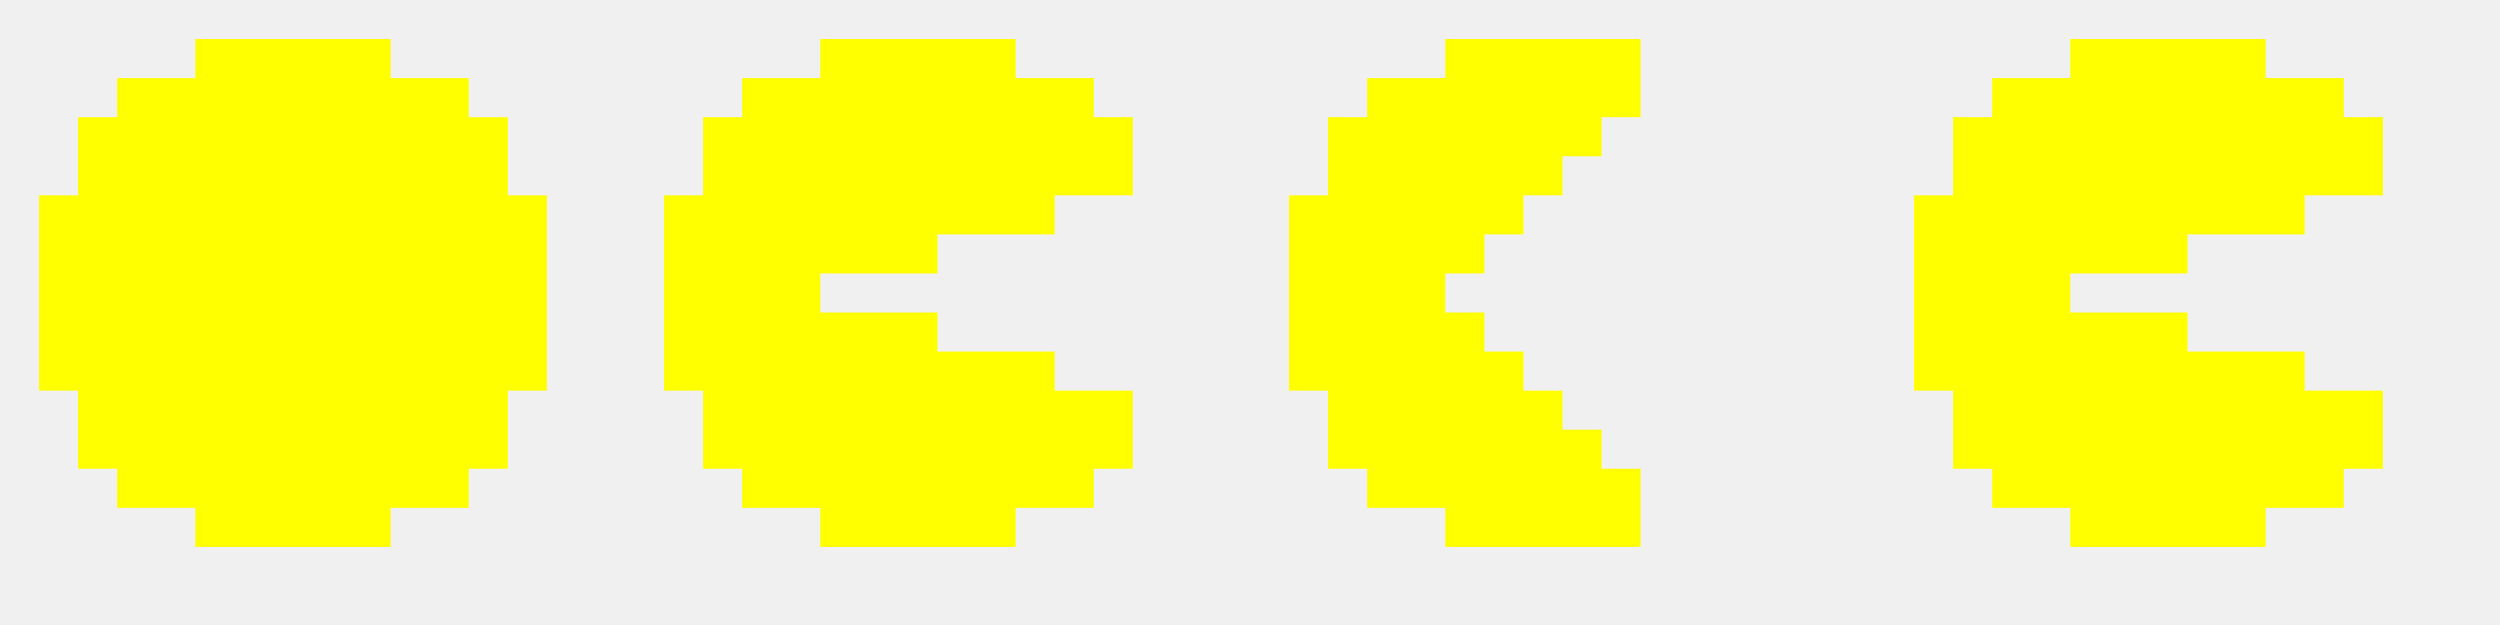
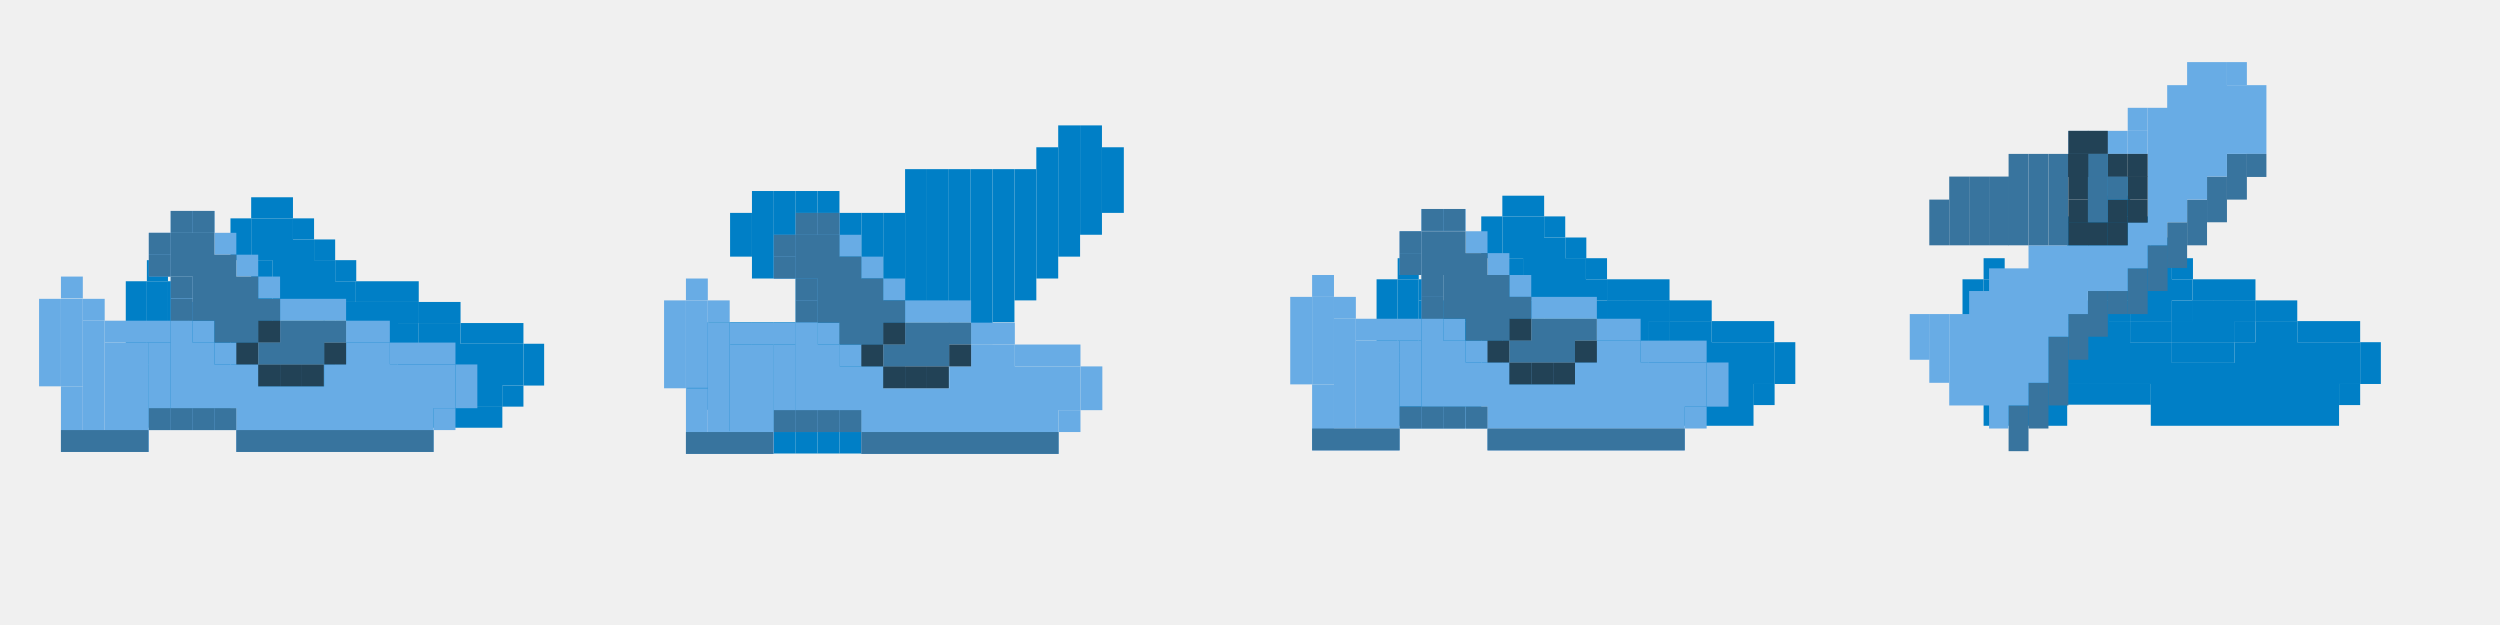
- <svg xmlns="http://www.w3.org/2000/svg" width="64" height="16" viewBox="0 0 64 16" fill="none">
-   <path d="M5 2H3V3H2V5H1V10H2V12H3V13H5V14H10V13H12V12H13V10H14V5H13V3H12V2H10V1H5V2Z" fill="#FFFF00" />
-   <path d="M17 5V10H18V12H19V13H21V14H26V13H28V12H29V10H27V9H24V8H21V7H24V6H27V5H29V3H28V2H26V1H21V2H19V3H18V5H17Z" fill="#FFFF00" />
-   <path d="M33 5V10H34V12H35V13H37V14H42V12H41V11H40V10H39V9H38V8H37V7H38V6H39V5H40V4H41V3H42V1H37V2H35V3H34V5H33Z" fill="#FFFF00" />
-   <path d="M49 5V10H50V12H51V13H53V14H58V13H60V12H61V10H59V9H56V8H53V7H56V6H59V5H61V3H60V2H58V1H53V2H51V3H50V5H49Z" fill="#FFFF00" />
+ <svg xmlns="http://www.w3.org/2000/svg" id="Calque_2" viewBox="0 0 64 16">
+   <defs>
+     <style>.cls-1{fill:#68ace5;}.cls-2{fill:#007fc6;}.cls-3{fill:#fff;}.cls-4{fill:#224256;}.cls-5{fill:#38749e;}</style>
+   </defs>
+   <g>
+     <rect class="cls-2" x="18.13" y="8.25" width=".56" height="2.8" />
+     <rect class="cls-2" x="18.69" y="8.25" width=".56" height="2.8" />
+     <rect class="cls-2" x="19.25" y="8.25" width=".56" height="2.8" />
+     <rect class="cls-2" x="19.81" y="8.25" width=".56" height="3.36" />
+     <rect class="cls-2" x="20.37" y="4.89" width=".56" height="6.72" />
+     <rect class="cls-2" x="20.93" y="4.89" width=".56" height="6.72" />
+     <rect class="cls-2" x="21.49" y="5.45" width=".56" height="6.16" />
+     <rect class="cls-2" x="22.05" y="5.45" width=".56" height="5.04" />
+     <rect class="cls-2" x="22.61" y="5.45" width=".56" height="4.48" />
+     <rect class="cls-2" x="23.17" y="4.33" width=".56" height="4.48" />
+     <rect class="cls-2" x="23.73" y="4.33" width=".56" height="4.48" />
+     <rect class="cls-2" x="24.29" y="4.33" width=".56" height="4.48" />
+     <rect class="cls-2" x="24.85" y="4.33" width=".56" height="4.48" />
+     <rect class="cls-2" x="25.41" y="4.33" width=".56" height="3.92" />
+     <rect class="cls-2" x="25.97" y="4.33" width=".56" height="3.36" />
+     <rect class="cls-2" x="26.53" y="3.77" width=".56" height="3.36" />
+     <rect class="cls-2" x="27.09" y="3.21" width=".56" height="3.36" />
+     <rect class="cls-2" x="27.65" y="3.21" width=".56" height="2.8" />
+     <rect class="cls-2" x="28.21" y="3.77" width=".56" height="1.68" />
+     <rect class="cls-2" x="17.57" y="8.25" width=".56" height="2.24" />
+     <rect class="cls-2" x="19.81" y="4.89" width=".56" height="2.24" />
+     <rect class="cls-2" x="19.25" y="4.89" width=".56" height="2.24" />
+     <rect class="cls-2" x="18.69" y="5.45" width=".56" height="1.12" />
+   </g>
+   <g>
+     <g>
+       <polygon class="cls-2" points="4.83 10.41 4.29 10.41 4.29 9.87 4.29 9.34 3.76 9.34 3.76 9.87 3.76 10.41 3.76 10.95 4.29 10.95 4.83 10.95 5.36 10.95 5.9 10.95 5.9 10.41 5.36 10.41 4.83 10.41" />
+       <polygon class="cls-2" points="7.5 9.87 6.97 9.87 6.43 9.87 5.9 9.87 5.9 10.41 6.43 10.41 6.97 10.41 7.5 10.41 8.04 10.41 8.04 9.87 7.5 9.87" />
+       <rect class="cls-2" x="12.86" y="9.87" width=".54" height=".54" />
+       <polygon class="cls-2" points="13.4 8.8 13.4 9.34 13.4 9.87 13.93 9.87 13.93 9.34 13.93 8.8 13.4 8.8" />
+       <polygon class="cls-2" points="12.33 8.8 12.86 8.8 13.4 8.8 13.4 8.27 12.86 8.27 12.33 8.27 11.79 8.27 11.79 8.8 12.33 8.8" />
+       <polygon class="cls-2" points="11.25 8.27 11.79 8.27 11.79 7.73 11.25 7.73 10.72 7.73 10.72 8.27 11.25 8.27" />
+       <rect class="cls-2" x="10.18" y="8.27" width=".54" height=".54" />
+       <polygon class="cls-2" points="9.11 8.8 8.58 8.8 8.58 9.34 9.11 9.34 9.65 9.34 10.18 9.34 10.18 8.8 9.65 8.8 9.11 8.8" />
+       <polygon class="cls-2" points="8.04 8.27 7.5 8.27 7.5 8.8 8.04 8.8 8.58 8.8 8.58 8.27 8.04 8.27" />
+       <rect class="cls-2" x="8.58" y="7.73" width=".54" height=".54" />
+       <polygon class="cls-2" points="9.65 7.73 10.18 7.73 10.72 7.73 10.72 7.2 10.18 7.2 9.65 7.2 9.11 7.2 9.11 7.73 9.65 7.73" />
+       <rect class="cls-2" x="8.58" y="6.66" width=".54" height=".54" />
+       <rect class="cls-2" x="8.04" y="6.13" width=".54" height=".54" />
+       <polygon class="cls-2" points="7.5 5.59 7.5 5.05 6.97 5.05 6.43 5.05 6.43 5.59 6.97 5.59 7.5 5.59" />
+       <polygon class="cls-2" points="6.43 5.59 5.9 5.59 5.9 6.13 5.9 6.66 6.43 6.66 6.43 6.13 6.43 5.59" />
+       <rect class="cls-2" x="3.76" y="6.66" width=".54" height=".54" />
+       <rect class="cls-2" x="4.29" y="7.2" width=".54" height=".54" />
+       <polygon class="cls-2" points="5.36 8.27 5.9 8.27 6.43 8.27 6.43 7.73 5.9 7.73 5.36 7.73 4.83 7.73 4.83 8.27 5.36 8.27" />
+       <polygon class="cls-2" points="6.97 7.2 6.97 6.66 6.43 6.66 6.43 7.2 6.43 7.73 6.97 7.73 6.97 7.2" />
+       <rect class="cls-2" x="7.5" y="5.59" width=".54" height=".54" />
+       <rect class="cls-2" x="6.97" y="7.73" width=".54" height=".54" />
+       <polygon class="cls-2" points="8.58 10.41 8.04 10.41 8.04 10.95 8.58 10.95 9.11 10.95 12.86 10.95 12.86 10.41 9.11 10.41 8.58 10.41" />
+       <polygon class="cls-2" points="3.76 8.27 3.76 7.73 3.76 7.2 3.22 7.2 3.22 7.73 3.22 8.27 3.22 8.8 3.22 9.34 3.76 9.34 3.76 8.8 3.76 8.27" />
+     </g>
+     <rect class="cls-2" x="4.29" y="7.73" width=".54" height="2.68" />
+     <rect class="cls-2" x="5.9" y="8.27" width=".54" height="1.61" />
+     <rect class="cls-2" x="9.65" y="7.73" width=".54" height="1.07" />
+     <rect class="cls-2" x="9.11" y="7.73" width=".54" height="1.07" />
+     <g>
+       <rect class="cls-2" x="3.76" y="7.2" width=".54" height="2.14" />
+       <polygon class="cls-2" points="4.83 8.27 4.83 10.41 5.36 10.41 5.9 10.41 5.9 8.27 5.36 8.27 4.83 8.27" />
+       <polygon class="cls-2" points="12.86 8.8 12.33 8.8 11.79 8.8 11.79 8.27 11.25 8.27 10.72 8.27 10.72 8.8 10.18 8.8 10.18 9.34 9.65 9.34 9.11 9.34 8.58 9.34 8.58 8.8 8.04 8.8 7.5 8.8 7.5 8.27 6.97 8.27 6.97 7.73 6.43 7.73 6.43 9.87 6.97 9.87 7.5 9.87 8.04 9.87 8.04 10.41 8.58 10.41 9.11 10.41 9.65 10.41 10.18 10.41 10.72 10.41 11.25 10.41 11.79 10.41 12.33 10.41 12.86 10.41 12.86 9.87 13.4 9.87 13.4 8.8 12.86 8.8" />
+     </g>
+     <polygon class="cls-2" points="8.58 7.2 8.58 6.66 8.04 6.66 8.04 6.13 7.5 6.13 7.5 5.59 6.97 5.59 6.43 5.59 6.43 6.66 6.97 6.66 6.97 7.73 7.5 7.73 7.5 8.27 8.04 8.27 8.58 8.27 8.58 7.73 9.11 7.73 9.11 7.2 8.58 7.2" />
+     <rect class="cls-2" x="8.58" y="8.27" width=".54" height=".54" />
+     <rect class="cls-2" x="10.18" y="7.73" width=".54" height=".54" />
+     <polygon class="cls-2" points="9.11 7.73 9.11 8.27 8.58 8.27 8.58 8.8 10.18 8.8 10.18 8.27 10.72 8.27 10.72 7.73 9.11 7.73" />
+     <rect class="cls-2" x="4.29" y="9.87" width="1.61" height=".54" />
+     <rect class="cls-2" x="8.04" y="9.87" width="4.82" height=".54" />
+   </g>
+   <g>
+     <g>
+       <polygon class="cls-1" points="2.68 11.01 2.12 11.01 2.12 10.45 2.12 9.89 1.56 9.89 1.56 10.45 1.56 11.01 1.56 11.57 2.12 11.57 2.68 11.57 3.24 11.57 3.81 11.57 3.81 11.01 3.24 11.01 2.68 11.01" />
+       <polygon class="cls-1" points="5.49 10.45 4.93 10.45 4.37 10.45 3.81 10.45 3.81 11.01 4.37 11.01 4.93 11.01 5.49 11.01 6.05 11.01 6.05 10.45 5.49 10.45" />
+       <rect class="cls-1" x="11.1" y="10.45" width=".56" height=".56" />
+       <polygon class="cls-1" points="11.66 9.33 11.66 9.89 11.66 10.45 12.22 10.45 12.22 9.89 12.22 9.33 11.66 9.33" />
+       <polygon class="cls-1" points="10.54 9.33 11.1 9.33 11.66 9.33 11.66 8.77 11.1 8.77 10.54 8.77 9.98 8.77 9.98 9.33 10.54 9.33" />
+       <polygon class="cls-1" points="9.42 8.77 9.98 8.77 9.98 8.21 9.42 8.21 8.86 8.21 8.86 8.77 9.42 8.77" />
+       <rect class="cls-1" x="8.3" y="8.77" width=".56" height=".56" />
+       <polygon class="cls-1" points="7.17 9.33 6.61 9.33 6.61 9.89 7.17 9.89 7.73 9.89 8.3 9.89 8.3 9.33 7.73 9.33 7.17 9.33" />
+       <polygon class="cls-1" points="6.05 8.77 5.49 8.77 5.49 9.33 6.05 9.33 6.61 9.33 6.61 8.77 6.05 8.77" />
+       <rect class="cls-1" x="6.61" y="8.21" width=".56" height=".56" />
+       <polygon class="cls-1" points="7.73 8.21 8.3 8.21 8.86 8.21 8.86 7.65 8.3 7.65 7.73 7.65 7.17 7.65 7.17 8.21 7.73 8.21" />
+       <rect class="cls-1" x="6.61" y="7.08" width=".56" height=".56" />
+       <rect class="cls-1" x="6.05" y="6.52" width=".56" height=".56" />
+       <polygon class="cls-1" points="5.49 5.96 5.49 5.4 4.93 5.4 4.37 5.4 4.37 5.96 4.93 5.96 5.49 5.96" />
+       <polygon class="cls-1" points="4.37 5.96 3.81 5.96 3.81 6.52 3.81 7.08 4.37 7.08 4.37 6.52 4.37 5.96" />
+       <rect class="cls-1" x="1.56" y="7.08" width=".56" height=".56" />
+       <rect class="cls-1" x="2.12" y="7.65" width=".56" height=".56" />
+       <polygon class="cls-1" points="3.24 8.77 3.81 8.77 4.37 8.77 4.37 8.21 3.81 8.21 3.24 8.21 2.68 8.21 2.68 8.77 3.24 8.77" />
+       <polygon class="cls-1" points="4.93 7.65 4.93 7.08 4.37 7.08 4.37 7.65 4.37 8.21 4.93 8.21 4.93 7.65" />
+       <rect class="cls-1" x="5.49" y="5.96" width=".56" height=".56" />
+       <rect class="cls-1" x="4.93" y="8.21" width=".56" height=".56" />
+       <polygon class="cls-1" points="6.61 11.01 6.05 11.01 6.05 11.57 6.61 11.57 7.17 11.57 11.1 11.57 11.1 11.01 7.17 11.01 6.61 11.01" />
+       <polygon class="cls-1" points="1.56 8.77 1.56 8.21 1.56 7.65 1 7.65 1 8.21 1 8.77 1 9.33 1 9.89 1.56 9.89 1.56 9.33 1.56 8.77" />
+     </g>
+     <rect class="cls-1" x="2.12" y="8.21" width=".56" height="2.81" />
+     <rect class="cls-1" x="3.81" y="8.77" width=".56" height="1.68" />
+     <rect class="cls-3" x="7.73" y="8.21" width=".56" height="1.12" />
+     <rect class="cls-3" x="7.17" y="8.21" width=".56" height="1.12" />
+     <g>
+       <rect class="cls-1" x="1.56" y="7.65" width=".56" height="2.24" />
+       <polygon class="cls-1" points="2.68 8.77 2.68 11.01 3.24 11.01 3.81 11.01 3.81 8.77 3.24 8.77 2.68 8.77" />
+       <polygon class="cls-1" points="11.1 9.33 10.54 9.33 9.98 9.33 9.98 8.77 9.42 8.77 8.86 8.77 8.86 9.33 8.3 9.33 8.3 9.89 7.73 9.89 7.17 9.89 6.61 9.89 6.61 9.33 6.05 9.33 5.49 9.33 5.49 8.77 4.93 8.77 4.93 8.21 4.37 8.21 4.37 10.45 4.93 10.45 5.49 10.45 6.05 10.45 6.05 11.01 6.61 11.01 7.17 11.01 7.73 11.01 8.3 11.01 8.86 11.01 9.42 11.01 9.98 11.01 10.54 11.01 11.1 11.01 11.1 10.45 11.66 10.45 11.66 9.33 11.1 9.33" />
+     </g>
+     <polygon class="cls-5" points="6.61 7.65 6.61 7.08 6.05 7.08 6.05 6.52 5.49 6.52 5.49 5.96 4.93 5.96 4.37 5.96 4.37 7.08 4.93 7.08 4.93 8.21 5.49 8.21 5.49 8.77 6.05 8.77 6.61 8.77 6.61 8.21 7.17 8.21 7.17 7.65 6.61 7.65" />
+     <rect class="cls-3" x="6.61" y="8.77" width=".56" height=".56" />
+     <rect class="cls-3" x="8.3" y="8.21" width=".56" height=".56" />
+     <polygon class="cls-5" points="7.17 8.21 7.17 8.77 6.61 8.77 6.61 9.33 8.3 9.33 8.3 8.77 8.86 8.77 8.86 8.21 7.17 8.21" />
+     <rect class="cls-5" x="1.56" y="11.01" width="2.24" height=".56" />
+     <rect class="cls-5" x="6.05" y="11.01" width="5.05" height=".56" />
+     <rect class="cls-5" x="3.81" y="10.45" width=".56" height=".56" />
+     <rect class="cls-5" x="4.37" y="10.45" width=".56" height=".56" />
+     <rect class="cls-5" x="4.93" y="10.45" width=".56" height=".56" />
+     <rect class="cls-5" x="5.49" y="10.45" width=".56" height=".56" />
+     <rect class="cls-5" x="4.37" y="7.65" width=".56" height=".56" />
+     <rect class="cls-5" x="4.37" y="7.08" width=".56" height=".56" />
+     <rect class="cls-5" x="3.81" y="6.52" width=".56" height=".56" />
+     <rect class="cls-5" x="3.81" y="5.96" width=".56" height=".56" />
+     <rect class="cls-5" x="4.37" y="5.4" width=".56" height=".56" />
+     <rect class="cls-5" x="4.93" y="5.4" width=".56" height=".56" />
+     <rect class="cls-4" x="6.61" y="8.21" width=".56" height=".56" />
+     <rect class="cls-4" x="6.05" y="8.77" width=".56" height=".56" />
+     <rect class="cls-4" x="6.61" y="9.33" width=".56" height=".56" />
+     <rect class="cls-4" x="7.17" y="9.33" width=".56" height=".56" />
+     <rect class="cls-4" x="7.73" y="9.33" width=".56" height=".56" />
+     <rect class="cls-4" x="8.3" y="8.77" width=".56" height=".56" />
+   </g>
+   <g>
+     <g>
+       <polygon class="cls-2" points="36.85 10.36 36.32 10.36 36.32 9.83 36.32 9.29 35.78 9.29 35.78 9.83 35.78 10.36 35.78 10.9 36.32 10.9 36.85 10.9 37.39 10.9 37.92 10.9 37.92 10.36 37.39 10.36 36.85 10.36" />
+       <polygon class="cls-2" points="39.53 9.83 38.99 9.83 38.46 9.83 37.92 9.83 37.92 10.36 38.46 10.36 38.99 10.36 39.53 10.36 40.07 10.36 40.07 9.83 39.53 9.83" />
+       <rect class="cls-2" x="44.89" y="9.83" width=".54" height=".54" />
+       <polygon class="cls-2" points="45.42 8.76 45.42 9.29 45.42 9.83 45.96 9.83 45.96 9.29 45.96 8.76 45.42 8.76" />
+       <polygon class="cls-2" points="44.35 8.76 44.89 8.76 45.42 8.76 45.42 8.22 44.89 8.22 44.35 8.22 43.82 8.22 43.82 8.76 44.35 8.76" />
+       <polygon class="cls-2" points="43.28 8.22 43.82 8.22 43.82 7.69 43.28 7.69 42.74 7.69 42.74 8.22 43.28 8.22" />
+       <rect class="cls-2" x="42.21" y="8.22" width=".54" height=".54" />
+       <polygon class="cls-2" points="41.14 8.76 40.6 8.76 40.6 9.29 41.14 9.29 41.67 9.29 42.21 9.29 42.21 8.76 41.67 8.76 41.14 8.76" />
+       <polygon class="cls-2" points="40.07 8.22 39.53 8.22 39.53 8.76 40.07 8.76 40.6 8.76 40.6 8.22 40.07 8.22" />
+       <rect class="cls-2" x="40.6" y="7.69" width=".54" height=".54" />
+       <polygon class="cls-2" points="41.67 7.69 42.21 7.69 42.74 7.69 42.74 7.15 42.21 7.15 41.67 7.15 41.14 7.15 41.14 7.69 41.67 7.69" />
+       <rect class="cls-2" x="40.6" y="6.61" width=".54" height=".54" />
+       <rect class="cls-2" x="40.07" y="6.08" width=".54" height=".54" />
+       <polygon class="cls-2" points="39.53 5.54 39.53 5.01 38.99 5.01 38.46 5.01 38.46 5.54 38.99 5.54 39.53 5.54" />
+       <polygon class="cls-2" points="38.46 5.54 37.92 5.54 37.92 6.08 37.92 6.61 38.46 6.61 38.46 6.08 38.46 5.54" />
+       <rect class="cls-2" x="35.78" y="6.61" width=".54" height=".54" />
+       <rect class="cls-2" x="36.32" y="7.15" width=".54" height=".54" />
+       <polygon class="cls-2" points="37.39 8.22 37.92 8.22 38.46 8.22 38.46 7.69 37.92 7.69 37.39 7.69 36.85 7.69 36.85 8.22 37.39 8.22" />
+       <polygon class="cls-2" points="38.99 7.15 38.99 6.61 38.46 6.61 38.46 7.15 38.46 7.69 38.99 7.69 38.99 7.15" />
+       <rect class="cls-2" x="39.53" y="5.54" width=".54" height=".54" />
+       <rect class="cls-2" x="38.99" y="7.69" width=".54" height=".54" />
+       <polygon class="cls-2" points="40.6 10.36 40.07 10.36 40.07 10.9 40.6 10.9 41.14 10.9 44.89 10.9 44.89 10.36 41.14 10.36 40.6 10.36" />
+       <polygon class="cls-2" points="35.78 8.22 35.78 7.69 35.78 7.15 35.24 7.15 35.24 7.69 35.24 8.22 35.24 8.76 35.24 9.29 35.78 9.29 35.78 8.76 35.78 8.22" />
+     </g>
+     <rect class="cls-2" x="36.32" y="7.69" width=".54" height="2.68" />
+     <rect class="cls-2" x="37.92" y="8.22" width=".54" height="1.61" />
+     <rect class="cls-2" x="41.67" y="7.69" width=".54" height="1.07" />
+     <rect class="cls-2" x="41.14" y="7.69" width=".54" height="1.07" />
+     <g>
+       <rect class="cls-2" x="35.78" y="7.15" width=".54" height="2.14" />
+       <polygon class="cls-2" points="36.85 8.22 36.85 10.36 37.39 10.36 37.92 10.36 37.92 8.22 37.39 8.22 36.85 8.22" />
+       <polygon class="cls-2" points="44.89 8.76 44.35 8.76 43.82 8.76 43.82 8.22 43.28 8.22 42.74 8.22 42.74 8.76 42.21 8.76 42.21 9.29 41.67 9.29 41.14 9.29 40.6 9.29 40.6 8.76 40.07 8.76 39.53 8.76 39.53 8.22 38.99 8.22 38.99 7.69 38.46 7.69 38.46 9.83 38.99 9.83 39.53 9.83 40.07 9.83 40.07 10.36 40.6 10.36 41.14 10.36 41.67 10.36 42.21 10.36 42.74 10.36 43.28 10.36 43.82 10.36 44.35 10.36 44.89 10.36 44.89 9.83 45.42 9.83 45.42 8.76 44.89 8.76" />
+     </g>
+     <polygon class="cls-2" points="40.6 7.15 40.6 6.61 40.07 6.61 40.07 6.08 39.53 6.08 39.53 5.54 38.99 5.54 38.46 5.54 38.46 6.61 38.99 6.61 38.99 7.69 39.53 7.69 39.53 8.22 40.07 8.22 40.6 8.22 40.6 7.69 41.14 7.69 41.14 7.15 40.6 7.15" />
+     <rect class="cls-2" x="40.6" y="8.22" width=".54" height=".54" />
+     <rect class="cls-2" x="42.21" y="7.69" width=".54" height=".54" />
+     <polygon class="cls-2" points="41.14 7.69 41.14 8.22 40.6 8.22 40.6 8.76 42.21 8.76 42.21 8.22 42.74 8.22 42.74 7.69 41.14 7.69" />
+     <rect class="cls-2" x="36.32" y="9.83" width="1.61" height=".54" />
+     <rect class="cls-2" x="40.07" y="9.83" width="4.82" height=".54" />
+   </g>
+   <g>
+     <g>
+       <polygon class="cls-2" points="51.85 10.36 51.31 10.36 51.31 9.83 51.31 9.29 50.78 9.29 50.78 9.83 50.78 10.36 50.78 10.9 51.31 10.9 51.85 10.9 52.38 10.9 52.92 10.9 52.92 10.36 52.38 10.36 51.85 10.36" />
+       <polygon class="cls-2" points="54.53 9.83 53.99 9.83 53.45 9.83 52.92 9.83 52.92 10.36 53.45 10.36 53.99 10.36 54.53 10.36 55.06 10.36 55.06 9.83 54.53 9.83" />
+       <rect class="cls-2" x="59.88" y="9.83" width=".54" height=".54" />
+       <polygon class="cls-2" points="60.42 8.76 60.42 9.29 60.42 9.83 60.95 9.83 60.95 9.29 60.95 8.76 60.42 8.76" />
+       <polygon class="cls-2" points="59.35 8.76 59.88 8.76 60.42 8.76 60.42 8.22 59.88 8.22 59.35 8.22 58.81 8.22 58.81 8.76 59.35 8.76" />
+       <polygon class="cls-2" points="58.28 8.22 58.81 8.22 58.81 7.69 58.28 7.69 57.74 7.69 57.74 8.22 58.28 8.22" />
+       <rect class="cls-2" x="57.2" y="8.22" width=".54" height=".54" />
+       <polygon class="cls-2" points="56.13 8.76 55.6 8.76 55.6 9.29 56.13 9.29 56.67 9.29 57.2 9.29 57.2 8.76 56.67 8.76 56.13 8.76" />
+       <polygon class="cls-2" points="55.06 8.22 54.53 8.22 54.53 8.76 55.06 8.76 55.6 8.76 55.6 8.22 55.06 8.22" />
+       <rect class="cls-2" x="55.6" y="7.69" width=".54" height=".54" />
+       <polygon class="cls-2" points="56.67 7.69 57.2 7.69 57.74 7.69 57.74 7.15 57.2 7.15 56.67 7.15 56.13 7.15 56.13 7.69 56.67 7.69" />
+       <rect class="cls-2" x="55.6" y="6.61" width=".54" height=".54" />
+       <rect class="cls-2" x="55.06" y="6.08" width=".54" height=".54" />
+       <polygon class="cls-2" points="54.53 5.54 54.53 5.01 53.99 5.01 53.45 5.01 53.45 5.54 53.99 5.54 54.53 5.54" />
+       <polygon class="cls-2" points="53.45 5.54 52.92 5.54 52.92 6.08 52.92 6.61 53.45 6.61 53.45 6.08 53.45 5.54" />
+       <rect class="cls-2" x="50.78" y="6.61" width=".54" height=".54" />
+       <rect class="cls-2" x="51.31" y="7.15" width=".54" height=".54" />
+       <polygon class="cls-2" points="52.38 8.22 52.92 8.22 53.45 8.22 53.45 7.69 52.92 7.69 52.38 7.69 51.85 7.69 51.85 8.22 52.38 8.22" />
+       <polygon class="cls-2" points="53.99 7.15 53.99 6.61 53.45 6.61 53.45 7.15 53.45 7.69 53.99 7.69 53.99 7.15" />
+       <rect class="cls-2" x="54.53" y="5.54" width=".54" height=".54" />
+       <rect class="cls-2" x="53.99" y="7.69" width=".54" height=".54" />
+       <polygon class="cls-2" points="55.6 10.36 55.06 10.36 55.06 10.9 55.6 10.9 56.13 10.9 59.88 10.9 59.88 10.36 56.13 10.36 55.6 10.36" />
+       <polygon class="cls-2" points="50.78 8.22 50.78 7.69 50.78 7.15 50.24 7.15 50.24 7.69 50.24 8.22 50.24 8.76 50.24 9.29 50.78 9.29 50.78 8.76 50.78 8.22" />
+     </g>
+     <rect class="cls-2" x="51.31" y="7.69" width=".54" height="2.68" />
+     <rect class="cls-2" x="52.92" y="8.22" width=".54" height="1.61" />
+     <rect class="cls-2" x="56.67" y="7.69" width=".54" height="1.07" />
+     <rect class="cls-2" x="56.13" y="7.69" width=".54" height="1.07" />
+     <g>
+       <rect class="cls-2" x="50.78" y="7.15" width=".54" height="2.14" />
+       <polygon class="cls-2" points="51.85 8.22 51.85 10.36 52.38 10.36 52.92 10.36 52.92 8.22 52.38 8.22 51.85 8.22" />
+       <polygon class="cls-2" points="59.88 8.76 59.35 8.76 58.81 8.76 58.81 8.22 58.28 8.22 57.74 8.22 57.74 8.76 57.2 8.76 57.2 9.29 56.67 9.29 56.13 9.29 55.6 9.29 55.6 8.76 55.06 8.76 54.53 8.76 54.53 8.22 53.99 8.22 53.99 7.69 53.45 7.69 53.45 9.83 53.99 9.83 54.53 9.83 55.06 9.83 55.06 10.36 55.6 10.36 56.13 10.36 56.67 10.36 57.2 10.36 57.74 10.36 58.28 10.36 58.81 10.36 59.35 10.36 59.88 10.36 59.88 9.83 60.42 9.83 60.42 8.76 59.88 8.76" />
+     </g>
+     <polygon class="cls-2" points="55.6 7.15 55.6 6.61 55.06 6.61 55.06 6.08 54.53 6.08 54.53 5.54 53.99 5.54 53.45 5.54 53.45 6.61 53.99 6.61 53.99 7.69 54.53 7.69 54.53 8.22 55.06 8.22 55.6 8.22 55.6 7.69 56.13 7.69 56.13 7.15 55.6 7.15" />
+     <rect class="cls-2" x="55.6" y="8.22" width=".54" height=".54" />
+     <rect class="cls-2" x="57.2" y="7.69" width=".54" height=".54" />
+     <polygon class="cls-2" points="56.13 7.69 56.13 8.22 55.6 8.22 55.6 8.76 57.2 8.76 57.2 8.22 57.74 8.22 57.74 7.69 56.13 7.69" />
+     <rect class="cls-2" x="51.31" y="9.83" width="1.61" height=".54" />
+     <rect class="cls-2" x="55.06" y="9.83" width="4.82" height=".54" />
+   </g>
+   <g>
+     <g>
+       <polygon class="cls-1" points="34.71 10.97 34.15 10.97 34.15 10.41 34.15 9.84 33.59 9.84 33.59 10.41 33.59 10.97 33.59 11.53 34.15 11.53 34.71 11.53 35.27 11.53 35.83 11.53 35.83 10.97 35.27 10.97 34.71 10.97" />
+       <polygon class="cls-1" points="37.52 10.41 36.95 10.41 36.39 10.41 35.83 10.41 35.83 10.97 36.39 10.97 36.95 10.97 37.52 10.97 38.08 10.97 38.08 10.41 37.52 10.41" />
+       <rect class="cls-1" x="43.13" y="10.41" width=".56" height=".56" />
+       <polygon class="cls-1" points="43.69 9.28 43.69 9.84 43.69 10.41 44.25 10.41 44.25 9.84 44.25 9.28 43.69 9.28" />
+       <polygon class="cls-1" points="42.57 9.28 43.13 9.28 43.69 9.28 43.69 8.72 43.13 8.72 42.57 8.72 42 8.72 42 9.28 42.57 9.28" />
+       <polygon class="cls-1" points="41.44 8.72 42 8.72 42 8.16 41.44 8.16 40.88 8.16 40.88 8.72 41.44 8.72" />
+       <rect class="cls-1" x="40.32" y="8.72" width=".56" height=".56" />
+       <polygon class="cls-1" points="39.2 9.28 38.64 9.28 38.64 9.84 39.2 9.84 39.76 9.84 40.32 9.84 40.32 9.28 39.76 9.28 39.2 9.28" />
+       <polygon class="cls-1" points="38.08 8.72 37.52 8.72 37.52 9.28 38.08 9.28 38.64 9.28 38.64 8.72 38.08 8.72" />
+       <rect class="cls-1" x="38.64" y="8.16" width=".56" height=".56" />
+       <polygon class="cls-1" points="39.76 8.16 40.32 8.16 40.88 8.16 40.88 7.6 40.32 7.6 39.76 7.6 39.2 7.6 39.2 8.16 39.76 8.16" />
+       <rect class="cls-1" x="38.64" y="7.04" width=".56" height=".56" />
+       <rect class="cls-1" x="38.08" y="6.48" width=".56" height=".56" />
+       <polygon class="cls-1" points="37.52 5.92 37.52 5.35 36.95 5.35 36.39 5.35 36.39 5.92 36.95 5.92 37.52 5.92" />
+       <polygon class="cls-1" points="36.39 5.92 35.83 5.92 35.83 6.48 35.83 7.04 36.39 7.04 36.39 6.48 36.39 5.92" />
+       <rect class="cls-1" x="33.59" y="7.04" width=".56" height=".56" />
+       <rect class="cls-1" x="34.15" y="7.6" width=".56" height=".56" />
+       <polygon class="cls-1" points="35.27 8.72 35.83 8.72 36.39 8.72 36.39 8.16 35.83 8.16 35.27 8.16 34.71 8.16 34.71 8.72 35.27 8.72" />
+       <polygon class="cls-1" points="36.95 7.6 36.95 7.04 36.39 7.04 36.39 7.6 36.39 8.16 36.95 8.16 36.95 7.6" />
+       <rect class="cls-1" x="37.52" y="5.92" width=".56" height=".56" />
+       <rect class="cls-1" x="36.95" y="8.16" width=".56" height=".56" />
+       <polygon class="cls-1" points="38.64 10.97 38.08 10.97 38.08 11.53 38.64 11.53 39.2 11.53 43.13 11.53 43.13 10.97 39.2 10.97 38.64 10.97" />
+       <polygon class="cls-1" points="33.59 8.72 33.59 8.16 33.59 7.6 33.03 7.6 33.03 8.16 33.03 8.72 33.03 9.28 33.03 9.84 33.59 9.84 33.59 9.28 33.59 8.72" />
+     </g>
+     <rect class="cls-1" x="34.15" y="8.16" width=".56" height="2.81" />
+     <rect class="cls-1" x="35.83" y="8.72" width=".56" height="1.68" />
+     <rect class="cls-3" x="39.76" y="8.16" width=".56" height="1.12" />
+     <rect class="cls-3" x="39.2" y="8.16" width=".56" height="1.12" />
+     <g>
+       <rect class="cls-1" x="33.59" y="7.6" width=".56" height="2.24" />
+       <polygon class="cls-1" points="34.71 8.72 34.71 10.97 35.27 10.97 35.83 10.97 35.83 8.72 35.27 8.72 34.71 8.72" />
+       <polygon class="cls-1" points="43.13 9.28 42.57 9.28 42 9.28 42 8.72 41.44 8.72 40.88 8.72 40.88 9.28 40.32 9.28 40.32 9.84 39.76 9.84 39.2 9.84 38.64 9.84 38.64 9.28 38.08 9.28 37.52 9.28 37.52 8.72 36.95 8.72 36.95 8.16 36.39 8.16 36.39 10.41 36.95 10.41 37.52 10.41 38.08 10.41 38.08 10.97 38.64 10.97 39.2 10.97 39.76 10.97 40.32 10.97 40.88 10.97 41.44 10.97 42 10.97 42.57 10.97 43.13 10.97 43.13 10.41 43.69 10.41 43.69 9.28 43.13 9.28" />
+     </g>
+     <polygon class="cls-5" points="38.64 7.6 38.64 7.04 38.08 7.04 38.08 6.48 37.52 6.48 37.52 5.92 36.95 5.92 36.39 5.92 36.39 7.04 36.95 7.04 36.95 8.16 37.52 8.16 37.52 8.72 38.08 8.72 38.64 8.72 38.64 8.16 39.2 8.16 39.2 7.6 38.64 7.6" />
+     <rect class="cls-3" x="38.64" y="8.72" width=".56" height=".56" />
+     <rect class="cls-3" x="40.32" y="8.16" width=".56" height=".56" />
+     <polygon class="cls-5" points="39.2 8.16 39.2 8.72 38.64 8.72 38.64 9.28 40.32 9.28 40.32 8.72 40.88 8.72 40.88 8.16 39.2 8.16" />
+     <rect class="cls-5" x="33.59" y="10.97" width="2.24" height=".56" />
+     <rect class="cls-5" x="38.08" y="10.97" width="5.05" height=".56" />
+     <rect class="cls-5" x="35.83" y="10.41" width=".56" height=".56" />
+     <rect class="cls-5" x="36.39" y="10.41" width=".56" height=".56" />
+     <rect class="cls-5" x="36.95" y="10.41" width=".56" height=".56" />
+     <rect class="cls-5" x="37.52" y="10.41" width=".56" height=".56" />
+     <rect class="cls-5" x="36.39" y="7.6" width=".56" height=".56" />
+     <rect class="cls-5" x="36.39" y="7.04" width=".56" height=".56" />
+     <rect class="cls-5" x="35.83" y="6.48" width=".56" height=".56" />
+     <rect class="cls-5" x="35.83" y="5.92" width=".56" height=".56" />
+     <rect class="cls-5" x="36.39" y="5.35" width=".56" height=".56" />
+     <rect class="cls-5" x="36.95" y="5.35" width=".56" height=".56" />
+     <rect class="cls-4" x="38.64" y="8.16" width=".56" height=".56" />
+     <rect class="cls-4" x="38.08" y="8.72" width=".56" height=".56" />
+     <rect class="cls-4" x="38.64" y="9.28" width=".56" height=".56" />
+     <rect class="cls-4" x="39.2" y="9.28" width=".56" height=".56" />
+     <rect class="cls-4" x="39.76" y="9.28" width=".56" height=".56" />
+     <rect class="cls-4" x="40.32" y="8.72" width=".56" height=".56" />
+   </g>
+   <g>
+     <g>
+       <polygon class="cls-1" points="18.68 11.06 18.12 11.06 18.12 10.5 18.12 9.94 17.56 9.94 17.56 10.5 17.56 11.06 17.56 11.62 18.12 11.62 18.68 11.62 19.24 11.62 19.81 11.62 19.81 11.06 19.24 11.06 18.68 11.06" />
+       <polygon class="cls-1" points="21.49 10.5 20.93 10.5 20.37 10.5 19.81 10.5 19.81 11.06 20.37 11.06 20.93 11.06 21.49 11.06 22.05 11.06 22.05 10.5 21.49 10.5" />
+       <rect class="cls-1" x="27.1" y="10.5" width=".56" height=".56" />
+       <polygon class="cls-1" points="27.66 9.38 27.66 9.94 27.66 10.5 28.22 10.5 28.22 9.94 28.22 9.38 27.66 9.38" />
+       <polygon class="cls-1" points="26.54 9.38 27.1 9.38 27.66 9.38 27.66 8.82 27.1 8.82 26.54 8.82 25.98 8.82 25.98 9.38 26.54 9.38" />
+       <polygon class="cls-1" points="25.42 8.82 25.98 8.82 25.98 8.26 25.42 8.26 24.86 8.26 24.86 8.82 25.42 8.82" />
+       <rect class="cls-1" x="24.3" y="8.82" width=".56" height=".56" />
+       <polygon class="cls-1" points="23.17 9.38 22.61 9.38 22.61 9.94 23.17 9.94 23.73 9.94 24.3 9.94 24.3 9.38 23.73 9.38 23.17 9.38" />
+       <polygon class="cls-1" points="22.05 8.82 21.49 8.82 21.49 9.38 22.05 9.38 22.61 9.38 22.61 8.82 22.05 8.82" />
+       <rect class="cls-1" x="22.61" y="8.26" width=".56" height=".56" />
+       <polygon class="cls-1" points="23.73 8.26 24.3 8.26 24.86 8.26 24.86 7.69 24.3 7.69 23.73 7.69 23.17 7.69 23.17 8.26 23.73 8.26" />
+       <rect class="cls-1" x="22.61" y="7.13" width=".56" height=".56" />
+       <rect class="cls-1" x="22.05" y="6.57" width=".56" height=".56" />
+       <polygon class="cls-1" points="21.49 6.01 21.49 5.45 20.93 5.45 20.37 5.45 20.37 6.01 20.93 6.01 21.49 6.01" />
+       <polygon class="cls-1" points="20.37 6.01 19.81 6.01 19.81 6.57 19.81 7.13 20.37 7.13 20.37 6.57 20.37 6.01" />
+       <rect class="cls-1" x="17.56" y="7.13" width=".56" height=".56" />
+       <rect class="cls-1" x="18.12" y="7.69" width=".56" height=".56" />
+       <polygon class="cls-1" points="19.24 8.82 19.81 8.82 20.37 8.82 20.37 8.26 19.81 8.26 19.24 8.26 18.68 8.26 18.68 8.82 19.24 8.82" />
+       <polygon class="cls-1" points="20.93 7.69 20.93 7.13 20.37 7.13 20.37 7.69 20.37 8.26 20.93 8.26 20.93 7.69" />
+       <rect class="cls-1" x="21.49" y="6.01" width=".56" height=".56" />
+       <rect class="cls-1" x="20.93" y="8.26" width=".56" height=".56" />
+       <polygon class="cls-1" points="22.61 11.06 22.05 11.06 22.05 11.62 22.61 11.62 23.17 11.62 27.1 11.62 27.1 11.06 23.17 11.06 22.61 11.06" />
+       <polygon class="cls-1" points="17.56 8.82 17.56 8.26 17.56 7.69 17 7.69 17 8.26 17 8.82 17 9.38 17 9.94 17.56 9.94 17.56 9.38 17.56 8.82" />
+     </g>
+     <rect class="cls-1" x="18.12" y="8.26" width=".56" height="2.81" />
+     <rect class="cls-1" x="19.81" y="8.82" width=".56" height="1.68" />
+     <rect class="cls-3" x="23.73" y="8.26" width=".56" height="1.12" />
+     <rect class="cls-3" x="23.17" y="8.26" width=".56" height="1.12" />
+     <g>
+       <rect class="cls-1" x="17.56" y="7.69" width=".56" height="2.24" />
+       <polygon class="cls-1" points="18.68 8.82 18.68 11.06 19.24 11.06 19.81 11.06 19.81 8.82 19.24 8.82 18.68 8.82" />
+       <polygon class="cls-1" points="27.1 9.38 26.54 9.38 25.98 9.38 25.98 8.82 25.42 8.82 24.86 8.82 24.86 9.38 24.3 9.38 24.3 9.94 23.73 9.94 23.17 9.94 22.61 9.94 22.61 9.38 22.05 9.38 21.49 9.38 21.49 8.82 20.93 8.82 20.93 8.26 20.37 8.26 20.37 10.5 20.93 10.5 21.49 10.5 22.05 10.5 22.05 11.06 22.61 11.06 23.17 11.06 23.73 11.06 24.3 11.06 24.86 11.06 25.42 11.06 25.98 11.06 26.54 11.06 27.1 11.06 27.1 10.5 27.66 10.5 27.66 9.38 27.1 9.38" />
+     </g>
+     <polygon class="cls-5" points="22.61 7.69 22.61 7.13 22.05 7.13 22.05 6.57 21.49 6.57 21.49 6.01 20.93 6.01 20.37 6.01 20.37 7.13 20.93 7.13 20.93 8.26 21.49 8.26 21.49 8.82 22.05 8.82 22.61 8.82 22.61 8.26 23.17 8.26 23.17 7.69 22.61 7.69" />
+     <rect class="cls-3" x="22.61" y="8.82" width=".56" height=".56" />
+     <rect class="cls-3" x="24.3" y="8.26" width=".56" height=".56" />
+     <polygon class="cls-5" points="23.17 8.26 23.17 8.82 22.61 8.82 22.61 9.38 24.3 9.38 24.3 8.82 24.86 8.82 24.86 8.26 23.17 8.26" />
+     <rect class="cls-5" x="17.56" y="11.06" width="2.24" height=".56" />
+     <rect class="cls-5" x="22.05" y="11.06" width="5.05" height=".56" />
+     <rect class="cls-5" x="19.81" y="10.5" width=".56" height=".56" />
+     <rect class="cls-5" x="20.37" y="10.5" width=".56" height=".56" />
+     <rect class="cls-5" x="20.93" y="10.5" width=".56" height=".56" />
+     <rect class="cls-5" x="21.49" y="10.5" width=".56" height=".56" />
+     <rect class="cls-5" x="20.37" y="7.69" width=".56" height=".56" />
+     <rect class="cls-5" x="20.37" y="7.13" width=".56" height=".56" />
+     <rect class="cls-5" x="19.81" y="6.57" width=".56" height=".56" />
+     <rect class="cls-5" x="19.81" y="6.01" width=".56" height=".56" />
+     <rect class="cls-5" x="20.37" y="5.45" width=".56" height=".56" />
+     <rect class="cls-5" x="20.93" y="5.45" width=".56" height=".56" />
+     <rect class="cls-4" x="22.61" y="8.26" width=".56" height=".56" />
+     <rect class="cls-4" x="22.05" y="8.82" width=".56" height=".56" />
+     <rect class="cls-4" x="22.61" y="9.38" width=".56" height=".56" />
+     <rect class="cls-4" x="23.17" y="9.38" width=".56" height=".56" />
+     <rect class="cls-4" x="23.73" y="9.38" width=".56" height=".56" />
+     <rect class="cls-4" x="24.3" y="8.82" width=".56" height=".56" />
+   </g>
+   <g>
+     <rect class="cls-1" x="48.89" y="8.04" width=".51" height="1.17" />
+     <rect class="cls-5" x="51.42" y="10.38" width=".51" height="1.17" />
+     <rect class="cls-5" x="51.93" y="9.8" width=".51" height="1.17" />
+     <rect class="cls-5" x="52.44" y="8.62" width=".51" height="1.76" />
+     <rect class="cls-5" x="52.95" y="8.04" width=".51" height="1.17" />
+     <rect class="cls-5" x="53.45" y="7.45" width=".51" height="1.17" />
+     <rect class="cls-5" x="54.47" y="6.87" width=".51" height="1.17" />
+     <rect class="cls-5" x="54.98" y="6.28" width=".51" height="1.17" />
+     <rect class="cls-5" x="55.48" y="5.69" width=".51" height="1.17" />
+     <rect class="cls-5" x="55.99" y="5.11" width=".51" height="1.17" />
+     <rect class="cls-5" x="56.5" y="4.52" width=".51" height="1.17" />
+     <rect class="cls-5" x="57.01" y="3.94" width=".51" height="1.17" />
+     <rect class="cls-5" x="53.96" y="7.45" width=".51" height=".59" />
+     <rect class="cls-1" x="49.39" y="8.04" width=".51" height="1.76" />
+     <polygon class="cls-1" points="57.51 2.18 57.01 2.18 57.01 1.59 56.5 1.59 55.99 1.59 55.99 2.18 55.48 2.18 55.48 2.76 54.98 2.76 54.98 5.69 54.47 5.69 54.47 6.28 53.96 6.28 53.45 6.28 52.95 6.28 52.44 6.28 51.93 6.28 51.93 6.87 51.42 6.87 50.92 6.87 50.92 7.45 50.41 7.45 50.41 8.04 49.9 8.04 49.9 10.38 50.41 10.38 50.92 10.38 50.92 10.97 51.42 10.97 51.42 10.38 51.93 10.38 51.93 9.8 52.44 9.8 52.44 8.62 52.95 8.62 52.95 8.04 53.45 8.04 53.45 7.45 53.96 7.45 54.47 7.45 54.47 6.87 54.98 6.87 54.98 6.28 55.48 6.28 55.48 5.69 55.99 5.69 55.99 5.11 56.5 5.11 56.5 4.52 57.01 4.52 57.01 3.94 57.51 3.94 58.02 3.94 58.02 2.18 57.51 2.18" />
+     <rect class="cls-1" x="57.01" y="1.59" width=".51" height=".59" />
+     <rect class="cls-5" x="57.51" y="3.94" width=".51" height=".59" />
+     <rect class="cls-5" x="49.39" y="5.11" width=".51" height="1.17" />
+     <rect class="cls-5" x="49.9" y="4.52" width=".51" height="1.76" />
+     <rect class="cls-5" x="50.41" y="4.52" width=".51" height="1.76" />
+     <rect class="cls-5" x="50.92" y="4.52" width=".51" height="1.76" />
+     <rect class="cls-5" x="51.42" y="3.94" width=".51" height="2.34" />
+     <rect class="cls-5" x="51.93" y="3.94" width=".51" height="2.34" />
+     <rect class="cls-5" x="52.44" y="3.94" width=".51" height="2.34" />
+     <rect class="cls-1" x="52.95" y="3.35" width=".51" height=".59" />
+     <rect class="cls-1" x="53.45" y="3.35" width=".51" height=".59" />
+     <rect class="cls-1" x="53.96" y="3.35" width=".51" height=".59" />
+     <rect class="cls-1" x="54.47" y="3.35" width=".51" height=".59" />
+     <rect class="cls-1" x="54.47" y="2.76" width=".51" height=".59" />
+     <rect class="cls-2" x="52.95" y="3.94" width=".51" height=".59" />
+     <rect class="cls-2" x="53.45" y="3.94" width=".51" height="1.76" />
+     <rect class="cls-2" x="53.96" y="4.52" width=".51" height=".59" />
+     <rect class="cls-4" x="52.95" y="4.52" width=".51" height=".59" />
+     <rect class="cls-4" x="52.95" y="3.94" width=".51" height=".59" />
+     <rect class="cls-4" x="52.95" y="3.35" width=".51" height=".59" />
+     <rect class="cls-4" x="53.45" y="3.35" width=".51" height=".59" />
+     <rect class="cls-4" x="52.95" y="3.94" width=".51" height=".59" />
+     <rect class="cls-4" x="52.95" y="5.11" width=".51" height=".59" />
+     <rect class="cls-4" x="52.95" y="5.69" width=".51" height=".59" />
+     <rect class="cls-4" x="53.45" y="5.69" width=".51" height=".59" />
+     <rect class="cls-4" x="53.96" y="5.69" width=".51" height=".59" />
+     <rect class="cls-4" x="53.96" y="5.11" width=".51" height=".59" />
+     <rect class="cls-4" x="54.47" y="5.11" width=".51" height=".59" />
+     <rect class="cls-4" x="54.47" y="4.52" width=".51" height=".59" />
+     <rect class="cls-4" x="54.47" y="3.94" width=".51" height=".59" />
+     <rect class="cls-4" x="53.96" y="3.94" width=".51" height=".59" />
+     <rect class="cls-5" x="53.45" y="4.52" width=".51" height="1.17" />
+     <rect class="cls-5" x="53.96" y="4.52" width=".51" height=".59" />
+     <rect class="cls-5" x="53.45" y="3.94" width=".51" height=".59" />
+     <rect class="cls-4" x="52.95" y="3.94" width=".51" height=".59" />
+   </g>
</svg>
